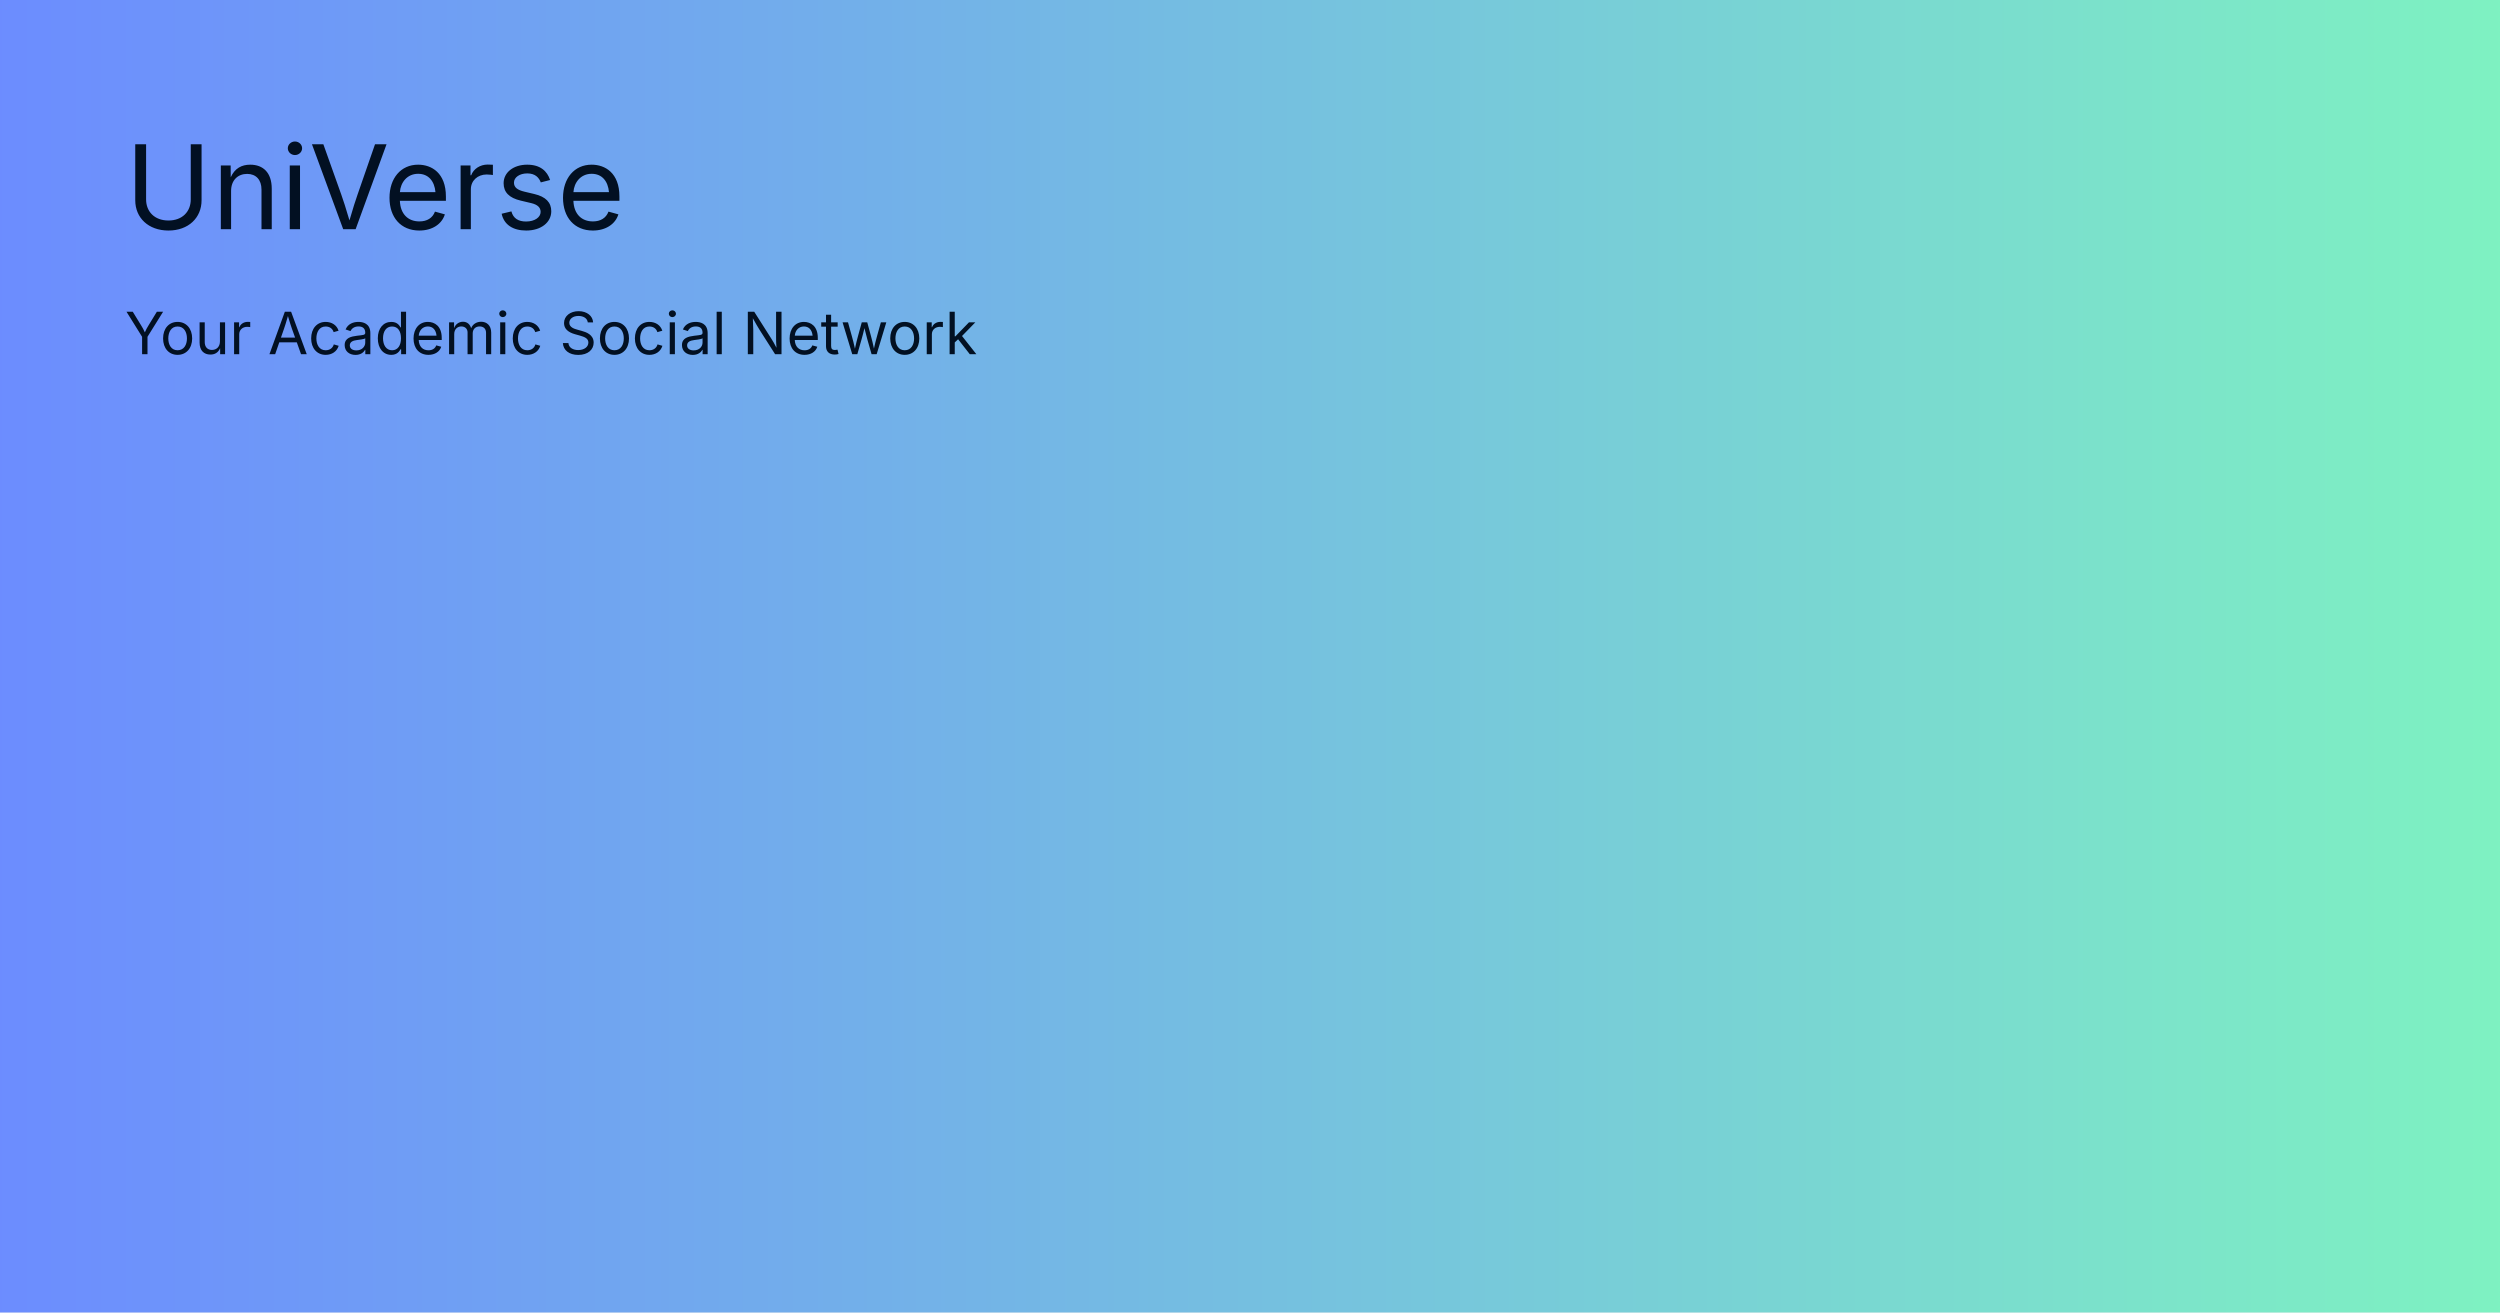
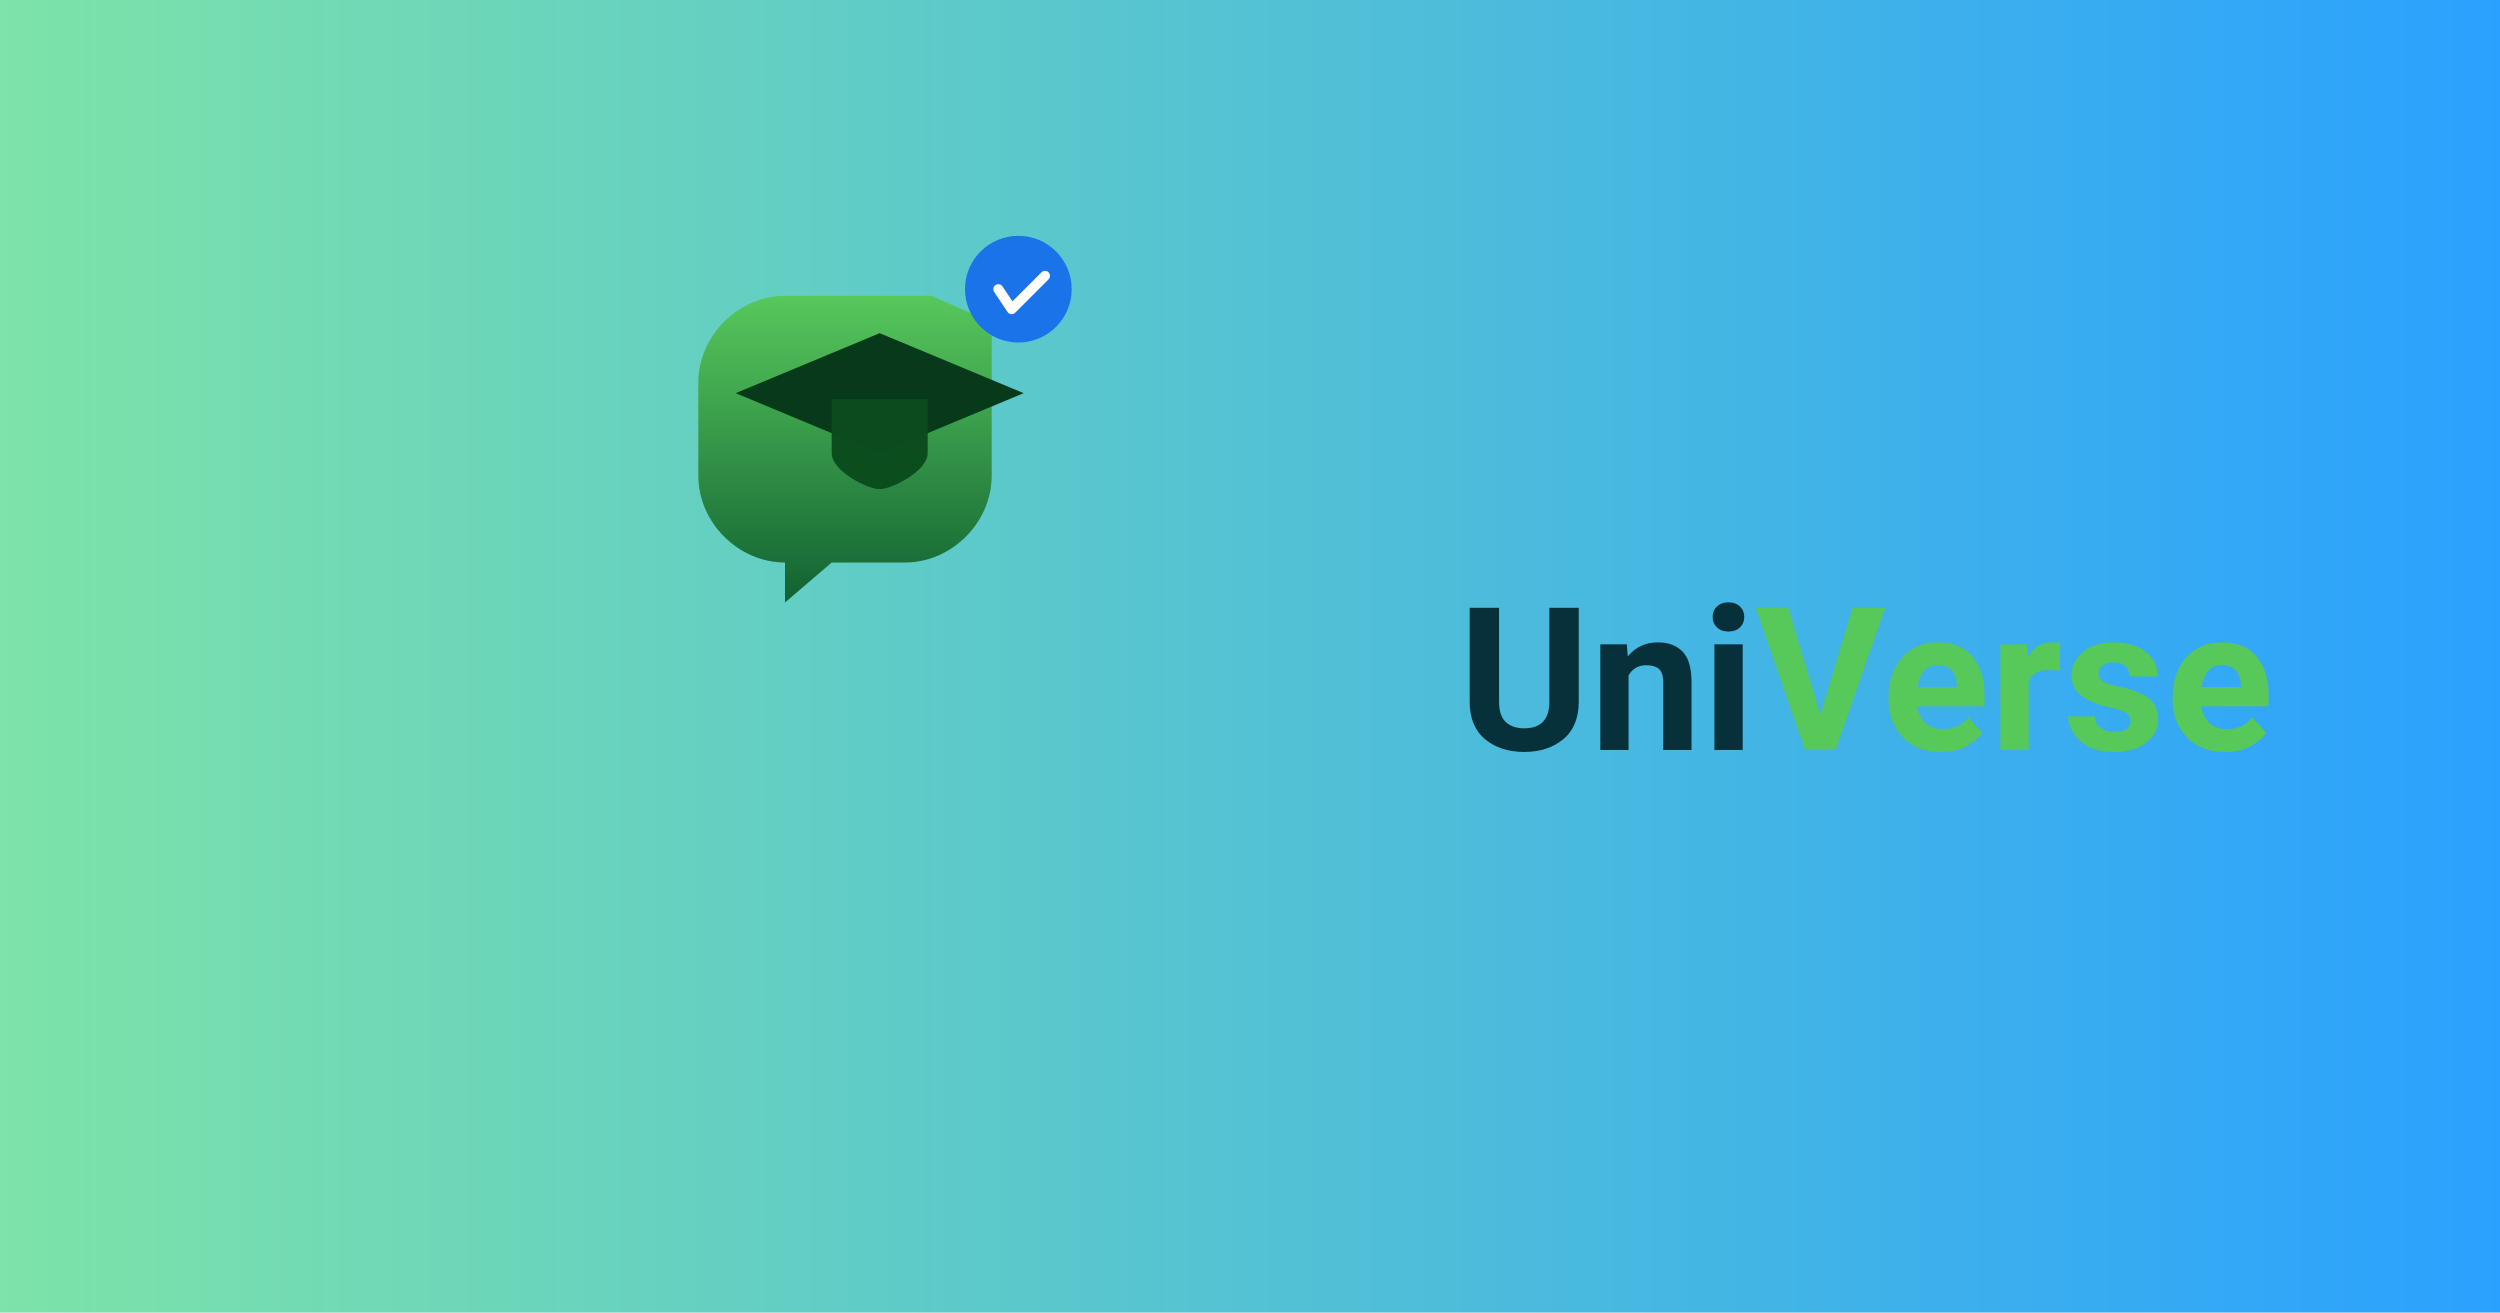
- <svg xmlns="http://www.w3.org/2000/svg" width="1200" height="630" viewBox="0 0 1200 630">
+ <svg xmlns="http://www.w3.org/2000/svg" width="1200" height="630" viewBox="0 0 1200 630" role="img" aria-labelledby="ogTitle">
  <defs>
-     <linearGradient id="g" x1="0" x2="1">
-       <stop offset="0" stop-color="#6c8cff" />
-       <stop offset="1" stop-color="#7ef2c1" />
+     <linearGradient id="bg" x1="0" x2="1">
+       <stop offset="0%" stop-color="#7de3a8" />
+       <stop offset="100%" stop-color="#2aa1ff" />
+     </linearGradient>
+     <linearGradient id="logoGrad" x1="0" x2="0" y1="0" y2="1">
+       <stop offset="0%" stop-color="#57c85a" />
+       <stop offset="100%" stop-color="#0f5f2e" />
    </linearGradient>
  </defs>
-   <rect width="1200" height="630" fill="url(#g)" />
-   <text x="60" y="110" font-family="Inter, Arial, sans-serif" font-size="56" fill="#021022">UniVerse</text>
-   <text x="60" y="170" font-family="Inter, Arial, sans-serif" font-size="28" fill="#021022">Your Academic Social Network</text>
+   <rect width="1200" height="630" fill="url(#bg)" />
+   <g transform="translate(300,110) scale(1.6)">
+     <path d="M22 46c0-14 12-26 26-26h44l18 8v46c0 14-12 26-26 26H62l-14 12v-12H48C34 100 22 88 22 74V46z" fill="url(#logoGrad)" opacity="0.98" />
+     <g transform="translate(8,6) scale(0.9)">
+       <path d="M76 28L28 48l48 20 48-20L76 28z" fill="#073a1a" />
+       <path d="M60 50v18c0 6 12 12 16 12s16-6 16-12V50" fill="#0b4b1e" opacity="0.98" />
+     </g>
+     <g transform="translate(118,18)">
+       <circle cx="0" cy="0" r="16" fill="#1a73e8" />
+       <path d="M-6 0l4 6 10-10" stroke="#fff" stroke-width="3" stroke-linecap="round" stroke-linejoin="round" fill="none" />
+     </g>
+   </g>
+   <text x="700" y="360" font-family="'Segoe UI', Roboto, Arial, sans-serif" font-size="96" fill="#06313a" font-weight="700">Uni<tspan fill="#57c85a">Verse</tspan>
+   </text>
</svg>
